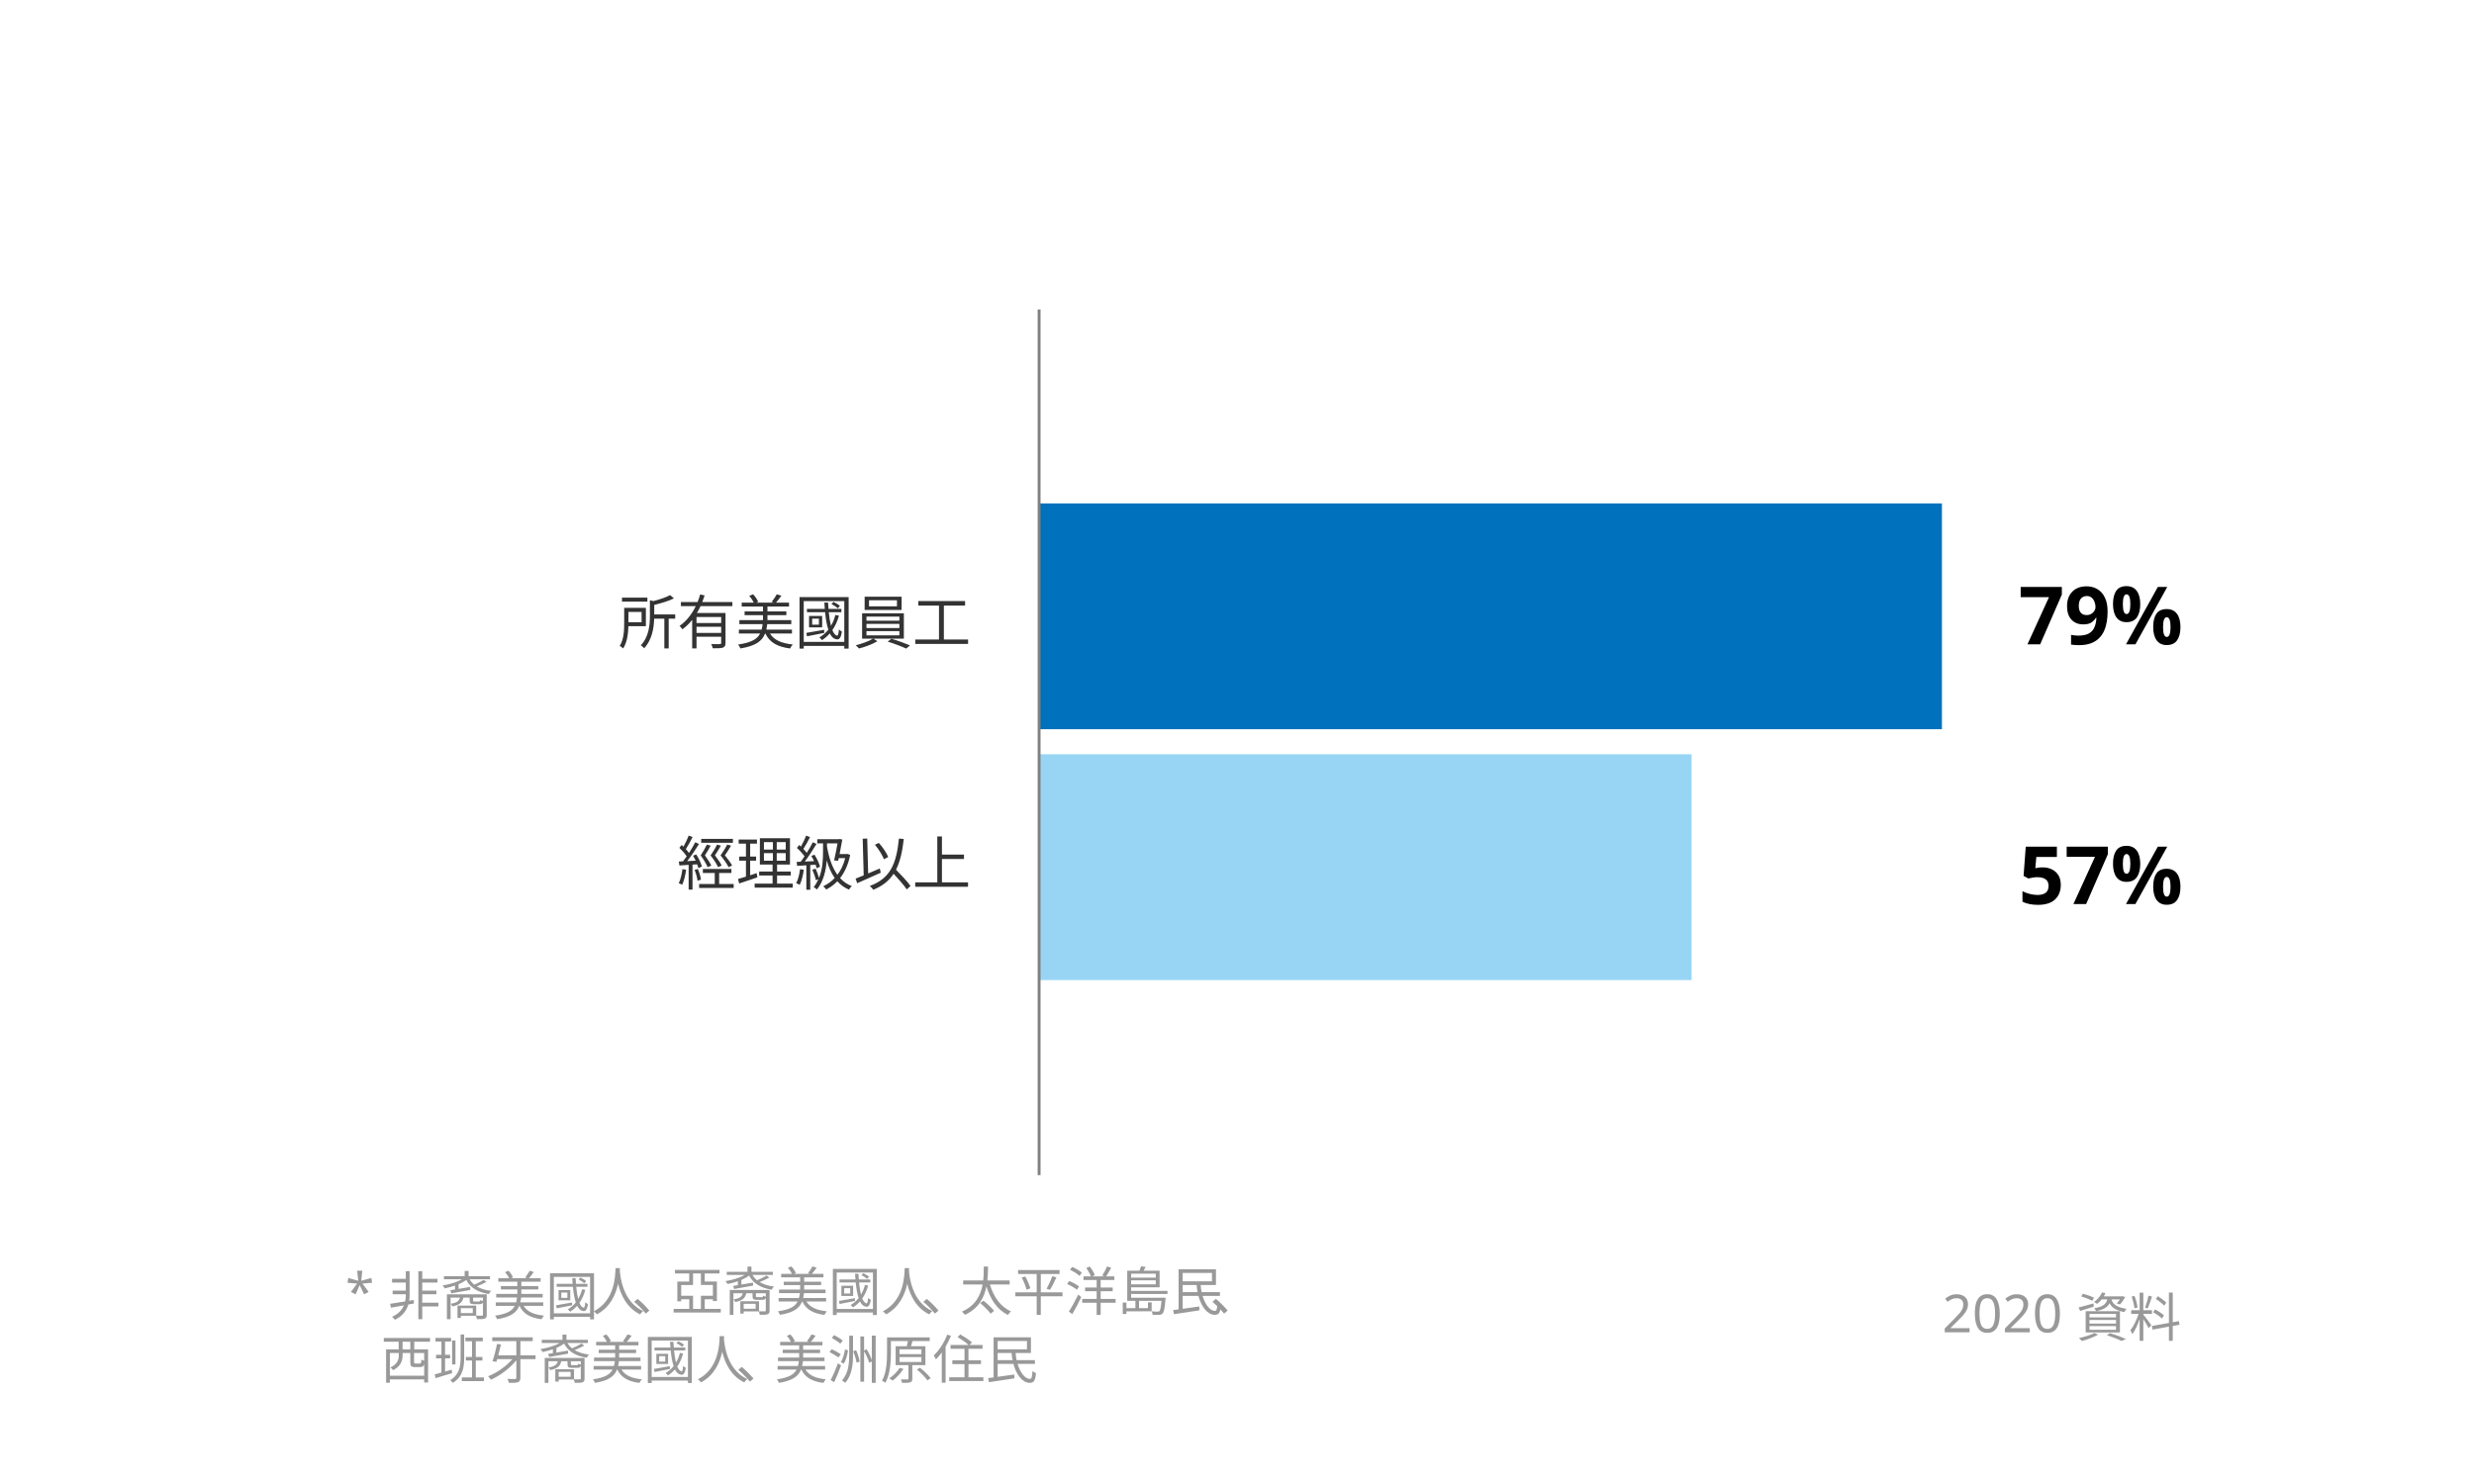
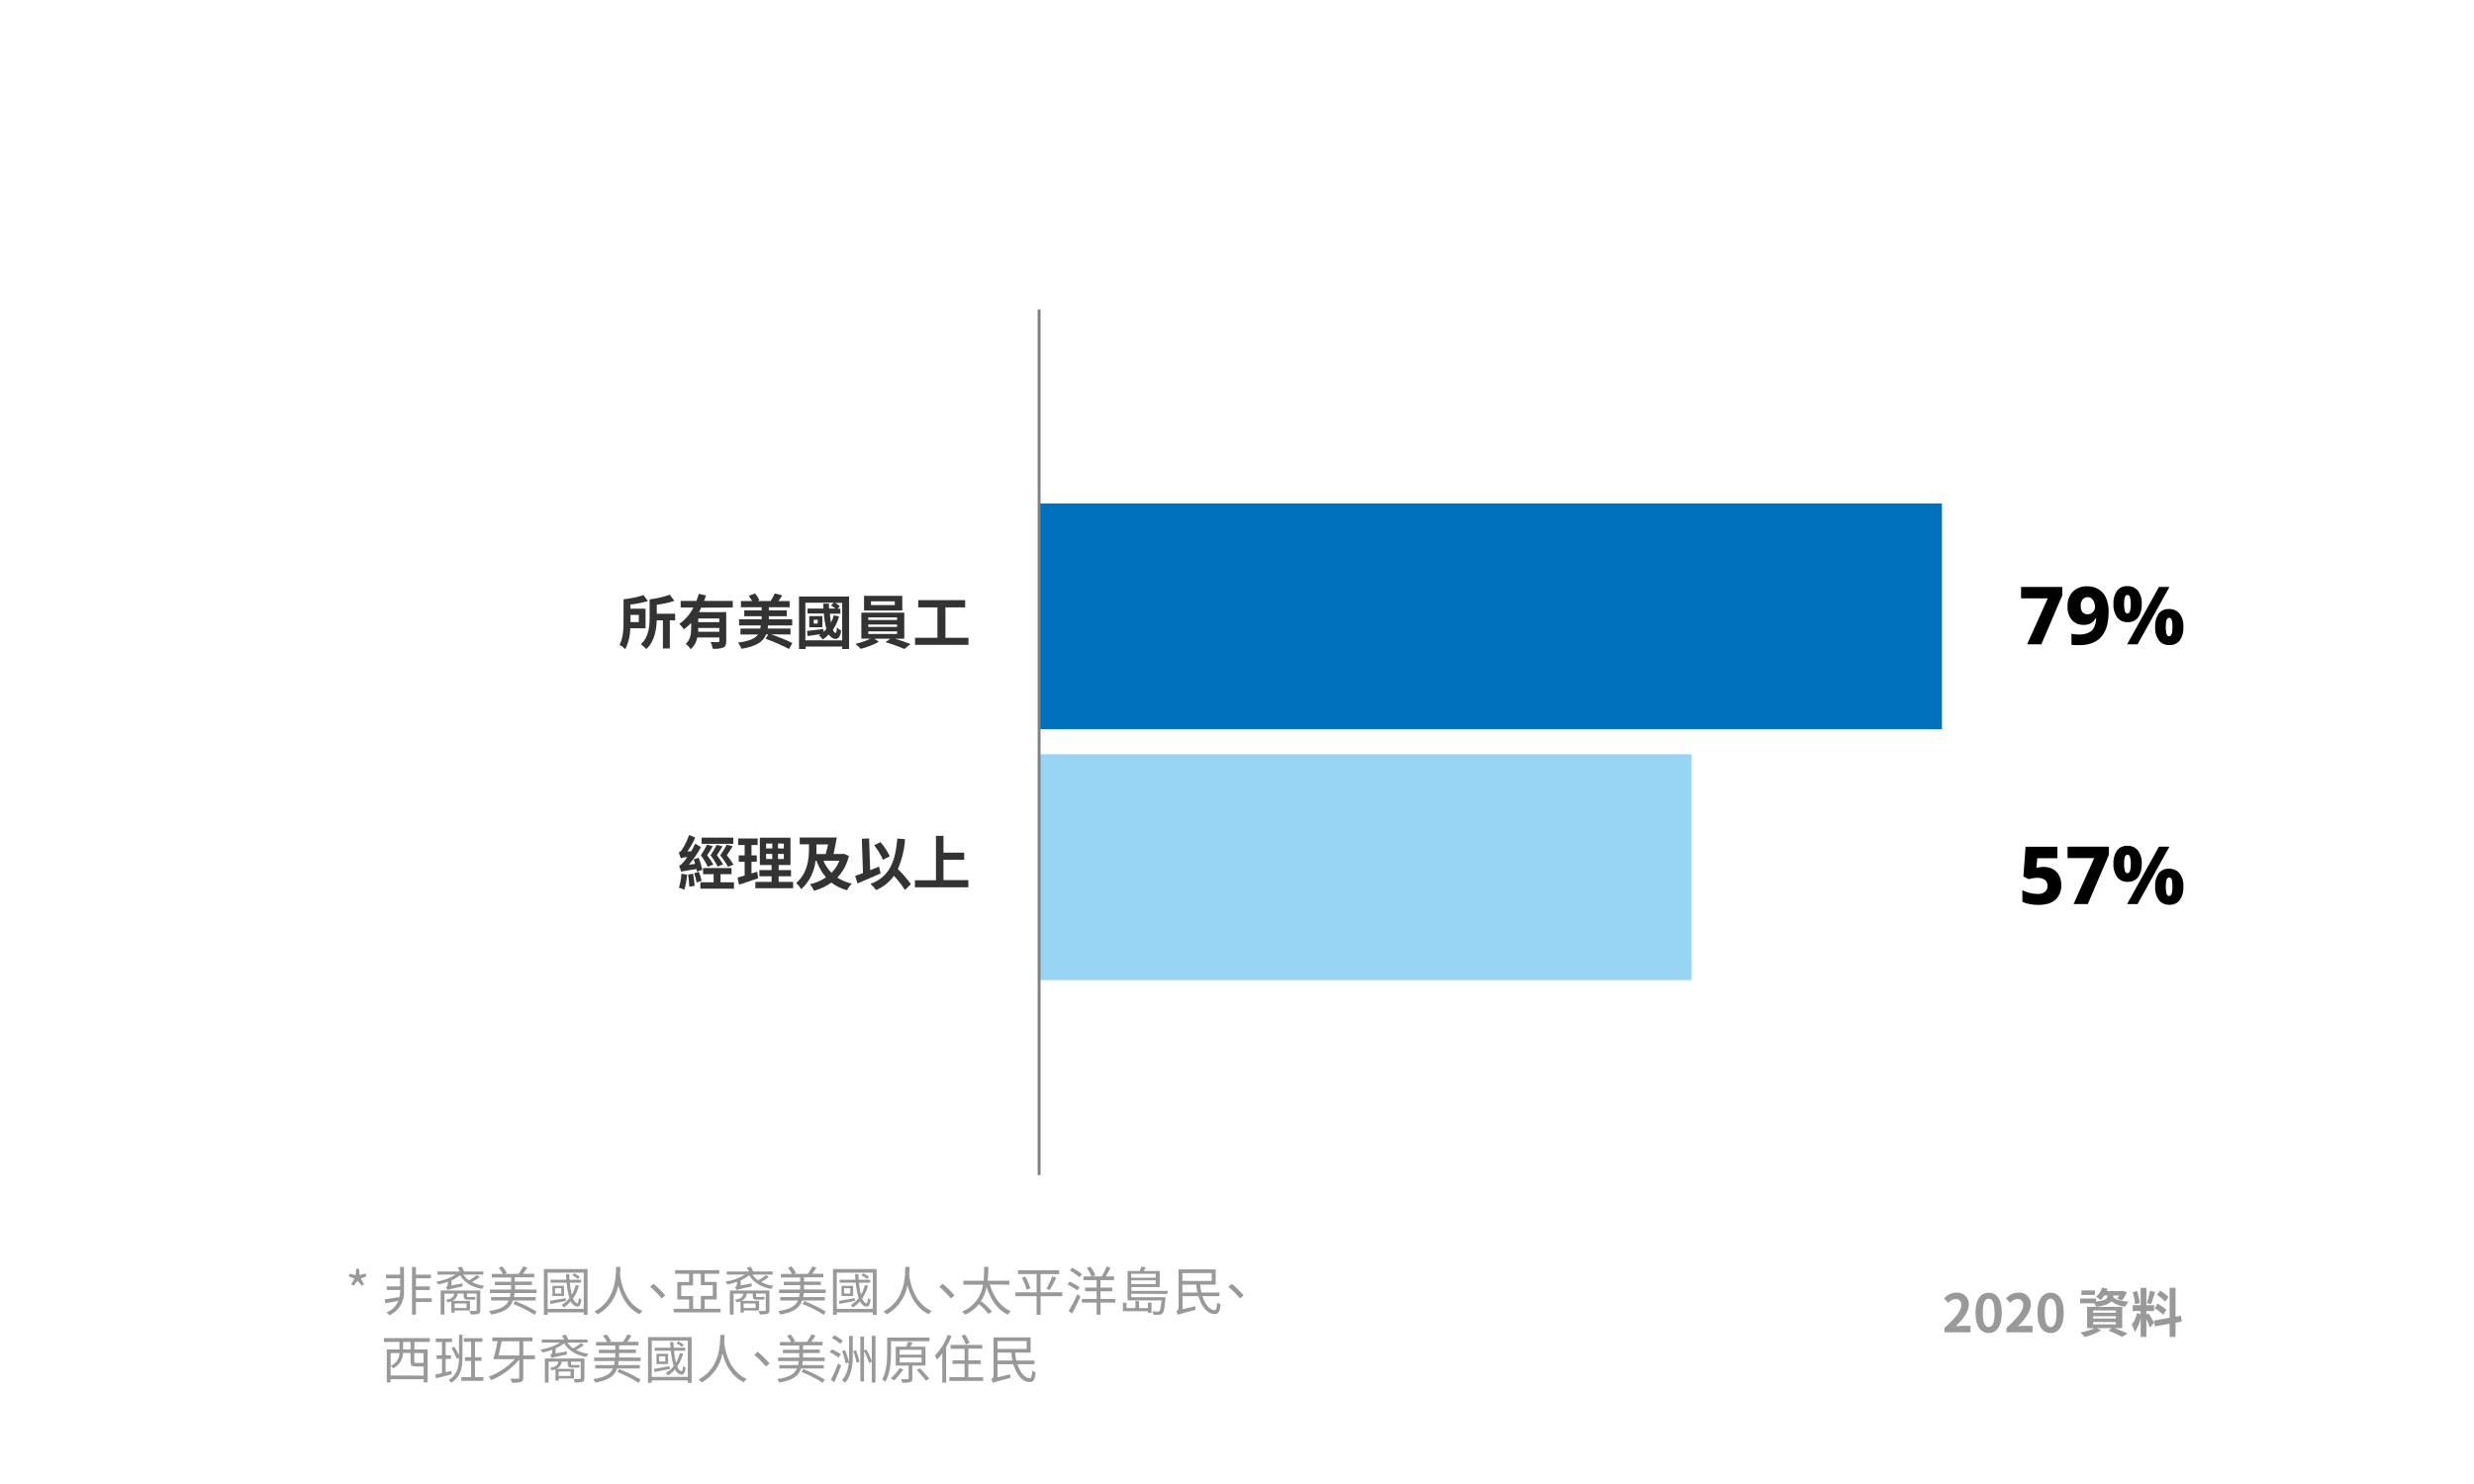
<svg xmlns="http://www.w3.org/2000/svg" viewBox="0 0 800 480">
  <defs>
-     <style>.a{fill:#98d5f4;}.b{fill:#0071bc;}.c{fill:none;stroke:gray;stroke-miterlimit:10;stroke-width:0.93px;}.d{font-size:26px;font-family:NotoSans-ExtraBold, Noto Sans;font-weight:800;}.e{font-size:19px;fill:#333;}.e,.h{font-family:SourceHanSansTW-Bold-B5pc-H, Source Han Sans TW;}.f,.h{font-size:17px;fill:#999;}.f{font-family:SourceHanSansTW-Regular-B5pc-H, Source Han Sans TW;}.g{letter-spacing:-0.25em;}</style>
+     <style>.a{fill:#98d5f4;}.b{fill:#0071bc;}.c{fill:none;stroke:gray;stroke-miterlimit:10;stroke-width:0.93px;}.d{fill:#333;}.e{fill:#999;}</style>
  </defs>
  <rect class="a" x="336" y="243.97" width="211" height="73.03" />
  <rect class="b" x="336" y="162.83" width="291.95" height="73.03" />
  <line class="c" x1="336.01" y1="380.09" x2="336.01" y2="100.09" />
-   <text class="d" transform="translate(652.71 208.41)">79%</text>
-   <text class="d" transform="translate(652.71 292.41)">57%</text>
-   <text class="e" transform="translate(199.98 208.22)">所有美國員工<tspan x="19" y="78">經理級以上</tspan>
-   </text>
-   <text class="f" transform="translate(111.68 423.93)">* 非裔美國<tspan class="g" x="79.75" y="0">人、</tspan>
-     <tspan x="105.25" y="0">亞裔美國</tspan>
-     <tspan class="g" x="173.25" y="0">人、</tspan>
-     <tspan x="198.75" y="0">太平洋島</tspan>
-     <tspan class="g" x="266.75" y="0">民、</tspan>
-     <tspan x="0" y="22" xml:space="preserve">   西班牙裔美國</tspan>
-     <tspan class="g" x="113.42" y="22">人、</tspan>
-     <tspan x="138.92" y="22">美洲原住民 </tspan>
-   </text>
-   <text class="h" transform="translate(628.04 430.94)">2020 資料</text>
+   <path d="M655.49,208.41l6.68-14.87h-8.63v-3.69h13.34v2.7l-6.79,15.86Z" />
+   <path d="M681.85,197.88a18.64,18.64,0,0,1-.45,4.17,9.51,9.51,0,0,1-1.54,3.45,7.24,7.24,0,0,1-2.91,2.32,10.84,10.84,0,0,1-4.59.85c-.36,0-.79,0-1.28,0s-.91-.07-1.24-.12V205a11,11,0,0,0,2.29.23,7.26,7.26,0,0,0,3.42-.66,3.7,3.7,0,0,0,1.7-1.86,8.25,8.25,0,0,0,.57-2.76h-.15a5,5,0,0,1-1.38,1.54,4.36,4.36,0,0,1-2.55.62,4.82,4.82,0,0,1-3.77-1.56,6.4,6.4,0,0,1-1.4-4.42,6.48,6.48,0,0,1,1.71-4.77,6.37,6.37,0,0,1,4.71-1.73,6.93,6.93,0,0,1,3.48.89,6.06,6.06,0,0,1,2.47,2.71A10.44,10.44,0,0,1,681.85,197.88Zm-6.76-4.73a2.06,2.06,0,0,0-1.63.7,3.24,3.24,0,0,0-.63,2.21,3,3,0,0,0,.55,1.92,2,2,0,0,0,1.66.71,2.23,2.23,0,0,0,1.74-.75,2.29,2.29,0,0,0,.68-1.57,4.62,4.62,0,0,0-.26-1.52,2.92,2.92,0,0,0-.78-1.22A1.89,1.89,0,0,0,675.09,193.15Z" />
+   <path d="M687.94,189.58a4.1,4.1,0,0,1,3.4,1.53,6.62,6.62,0,0,1,1.22,4.27,7.15,7.15,0,0,1-1.14,4.31,4,4,0,0,1-3.48,1.54,4,4,0,0,1-3.33-1.54,6.88,6.88,0,0,1-1.2-4.31,7.13,7.13,0,0,1,1.12-4.27A4,4,0,0,1,687.94,189.58Zm0,2.87c-.4,0-.68.25-.85.75a7.71,7.71,0,0,0-.24,2.21,8.09,8.09,0,0,0,.24,2.24c.17.52.45.78.85.78s.68-.26.84-.78a7.67,7.67,0,0,0,.25-2.24,7.31,7.31,0,0,0-.25-2.21Q688.59,192.45,688,192.45Zm13.57-2.6-10.3,18.56h-3.38l10.3-18.56Zm-.1,7.15a4.1,4.1,0,0,1,3.4,1.52,6.62,6.62,0,0,1,1.22,4.27,7.17,7.17,0,0,1-1.14,4.31,4,4,0,0,1-3.48,1.54,4,4,0,0,1-3.33-1.54,6.9,6.9,0,0,1-1.2-4.31,7.13,7.13,0,0,1,1.12-4.27A3.94,3.94,0,0,1,701.46,197Zm0,2.83c-.4,0-.68.26-.85.78a10.3,10.3,0,0,0,0,4.42c.17.52.45.78.85.78.73,0,1.09-1,1.09-3S702.24,199.83,701.51,199.83Z" />
+   <path d="M660.79,280.4a6.24,6.24,0,0,1,2.94.67,5,5,0,0,1,2.06,2,6.2,6.2,0,0,1,.75,3.15,6.11,6.11,0,0,1-1.87,4.78q-1.87,1.69-5.59,1.69a14.76,14.76,0,0,1-2.84-.26,9.25,9.25,0,0,1-2.28-.75v-3.72a10.9,10.9,0,0,0,2.32.84,10,10,0,0,0,2.54.35,3.86,3.86,0,0,0,2.43-.66,2.4,2.4,0,0,0,.84-2,2.26,2.26,0,0,0-.84-1.89,4.18,4.18,0,0,0-2.59-.66,7.87,7.87,0,0,0-1.43.14l-1.25.27-1.69-.85.71-9.62h10.29v3.71h-6.5l-.28,3.1.91-.17A7.79,7.79,0,0,1,660.79,280.4Z" />
+   <path d="M670.52,292.41l6.68-14.87h-8.63v-3.69h13.34v2.7l-6.79,15.86Z" />
+   <path d="M687.94,273.58a4.1,4.1,0,0,1,3.4,1.53,6.62,6.62,0,0,1,1.22,4.27,7.15,7.15,0,0,1-1.14,4.31,4,4,0,0,1-3.48,1.54,4,4,0,0,1-3.33-1.54,6.88,6.88,0,0,1-1.2-4.31,7.13,7.13,0,0,1,1.12-4.27A4,4,0,0,1,687.94,273.58Zm0,2.87c-.4,0-.68.25-.85.75a7.71,7.71,0,0,0-.24,2.21,8.09,8.09,0,0,0,.24,2.24c.17.52.45.78.85.78s.68-.26.84-.78a7.67,7.67,0,0,0,.25-2.24,7.31,7.31,0,0,0-.25-2.21Q688.59,276.45,688,276.45Zm13.57-2.6-10.3,18.56h-3.38l10.3-18.56Zm-.1,7.15a4.1,4.1,0,0,1,3.4,1.52,6.62,6.62,0,0,1,1.22,4.27,7.17,7.17,0,0,1-1.14,4.31,4,4,0,0,1-3.48,1.54,4,4,0,0,1-3.33-1.54,6.9,6.9,0,0,1-1.2-4.31,7.13,7.13,0,0,1,1.12-4.27A3.94,3.94,0,0,1,701.46,281Zm0,2.83c-.4,0-.68.26-.85.78a10.3,10.3,0,0,0,0,4.42c.17.52.45.78.85.78.73,0,1.09-1,1.09-3S702.24,283.83,701.51,283.83Z" />
+   <path class="d" d="M203.8,203.23a15.79,15.79,0,0,1-1.61,6.74,9.88,9.88,0,0,0-1.85-1.42c1.22-2.19,1.29-5.38,1.29-7.85v-6.86h0a31.73,31.73,0,0,0,6.44-1.35l1.45,1.92a30.83,30.83,0,0,1-5.66,1.12v1.35h4.88v6.35Zm.08-4.33v2.31h2.69V198.9Zm14.45,1.74H216.6v9.1h-2.24v-9.1h-2c-.08,3-.72,6.92-3.38,9.29a11.31,11.31,0,0,0-1.77-1.54c2.62-2.35,2.85-5.88,2.85-8.62v-5.91a30.44,30.44,0,0,0,6.53-1.5l1.47,2a30.93,30.93,0,0,1-5.68,1.25v2.89h5.92Z" />
+   <path class="d" d="M226.73,196.54A11.74,11.74,0,0,1,226,198h8.84v9.39c0,1.12-.21,1.72-1,2.07a8.36,8.36,0,0,1-3.36.38,9.42,9.42,0,0,0-.69-2.19c1,.06,2.07.06,2.4.06s.43-.12.43-.38v-1.14h-7.14a6.62,6.62,0,0,1-2.11,3.78,7.67,7.67,0,0,0-1.63-1.73c1.63-1.42,1.76-3.46,1.76-5.22v-1.54a15.48,15.48,0,0,1-2.35,2.07,13.83,13.83,0,0,0-1.48-1.75,14.33,14.33,0,0,0,4.56-5.3h-4.13v-2.13h5.1c.3-.78.55-1.54.76-2.3l2.33.54c-.19.58-.4,1.17-.61,1.76h9.27v2.13Zm5.87,7.81v-1.24h-6.82c0,.4,0,.8,0,1.24Zm0-4.31h-6.82v1.19h6.82Z" />
+   <path class="d" d="M249.36,205.18a60.49,60.49,0,0,1,6.86,2.8l-1.06,1.93a63.09,63.09,0,0,0-7.6-3.3l.85-1.43h-.68c-.91,2.34-2.95,3.84-8,4.68a5.76,5.76,0,0,0-1.12-2c3.82-.51,5.6-1.36,6.5-2.64h-5.66v-1.91h6.4c0-.31.11-.65.15-1h-7v-2h7.29v-1h-5.62v-1.9h5.62v-1h-6.7v-2h3.61a11,11,0,0,0-1.07-1.67l2-.8a8.33,8.33,0,0,1,1.42,2.22l-.55.25h4.18a16.74,16.74,0,0,0,1.35-2.47l2.43.63c-.42.66-.85,1.29-1.27,1.84h3.65v2h-6.73v1h5.81v1.9h-5.81v1h7.56v2h-7.81c0,.34-.09.66-.15,1h7.41v1.91Z" />
+   <path class="d" d="M274.57,192.93v17h-2.24v-.79H260.52v.79h-2.15v-17Zm-2.24,14.19V195H270a6.34,6.34,0,0,1,1.59,1.11l-.76.79h.91v1.6h-3.4c.1,1.06.21,2,.36,2.91a12.07,12.07,0,0,0,.9-2.38l1.73.34a14.38,14.38,0,0,1-2,4.35c.25.57.53.93.88,1,.2.08.36-.66.43-1.77A7.72,7.72,0,0,0,272,204c-.31,2.33-1.29,3.06-2.55,2.49a2.72,2.72,0,0,1-1.42-1.26,11.78,11.78,0,0,1-2,1.62,9.17,9.17,0,0,0-1.23-1.37c.21-.12.42-.25.61-.38-1.52.23-3,.44-4.26.64l-.21-1.65c1.39-.15,3.36-.38,5.34-.64l0,.95a10.65,10.65,0,0,0,.95-.95,27.33,27.33,0,0,1-.82-5h-5.28v-1.6h5.15c0-.53-.06-1.06-.1-1.61h1.86c0,.55,0,1.08.08,1.61h2.05a9,9,0,0,0-1.46-1l.89-.9h-9.17v12.16Zm-6.4-4.23h-4.24v-3.61h4.24Zm-1.52-2.42h-1.27v1.22h1.27Z" />
+   <path class="d" d="M289.43,206.59c1.77.53,3.71,1.22,5,1.73l-2,1.59a50.92,50.92,0,0,0-6.1-2.2l1.58-1.12h-5.15l1.45,1a25.68,25.68,0,0,1-5.89,2.28,20.35,20.35,0,0,0-1.71-1.62,22.93,22.93,0,0,0,4.86-1.67h-2.94v-8.42h13.88v8.42Zm2.34-9.12H279.4v-4.75h12.37Zm-11,3.06h9.31v-.82h-9.31Zm0,2.24h9.31V202h-9.31Zm0,2.28h9.31v-.83h-9.31Zm8.57-10.56h-7.68v1.23h7.68Z" />
+   <path class="d" d="M313.16,206.29v2.28H295.89v-2.28h7.24v-9.83h-6.21v-2.35H312.1v2.35h-6.38v9.83Z" />
+   <path class="d" d="M225.35,281.91c0-.23-.1-.51-.16-.82-3.79.57-4.48.71-4.9.92a19.42,19.42,0,0,0-.7-2c.48-.11.89-.53,1.48-1.23.23-.27.67-.82,1.2-1.58a7,7,0,0,0-2.13.42,19.37,19.37,0,0,0-.66-1.86,2.35,2.35,0,0,0,1.08-1,21.45,21.45,0,0,0,2.26-4.67l2,.81a27.09,27.09,0,0,1-2.55,4.54l1.25-.09a24.09,24.09,0,0,0,1.28-2.47l1.86,1.14a33.55,33.55,0,0,1-3.88,5.66l2-.25c-.13-.51-.31-1-.46-1.48l1.62-.51a29.79,29.79,0,0,1,1.18,3.91Zm-3.18,1a22.23,22.23,0,0,1-.87,4.86,11.54,11.54,0,0,0-1.77-.64,16.47,16.47,0,0,0,.8-4.51Zm1.94-.32a34.21,34.21,0,0,1,.51,3.91l-1.72.34a34.68,34.68,0,0,0-.4-3.93ZM226,282a25.54,25.54,0,0,1,.88,2.89l-1.6.56a20.94,20.94,0,0,0-.82-3Zm11.34,3.38v2.07H226.47v-2.07h4.29v-2.62h-3.42v-2h9.21v2H233v2.62ZM230.5,273.7c-.58,1-1.22,2.06-1.83,2.95a20,20,0,0,1,2,3l-1.81.7a18.75,18.75,0,0,0-2.24-3.7,29.49,29.49,0,0,0,2-3.44Zm6.62-.76H226.88v-2h10.24Zm-5.07,7.38a19.84,19.84,0,0,0-2.3-3.67,30.75,30.75,0,0,0,2-3.36l1.9.43c-.57,1-1.24,2-1.83,2.91a23.37,23.37,0,0,1,2,2.94Zm3.35.07a19.21,19.21,0,0,0-2.51-3.7,29.65,29.65,0,0,0,2.09-3.44l1.94.45c-.59,1-1.28,2.06-1.9,2.95a20.66,20.66,0,0,1,2.16,3Z" />
+   <path class="d" d="M245.18,284.08c-2.09.74-4.37,1.46-6.19,2.05l-.51-2.3c.66-.17,1.44-.38,2.31-.63v-4.46h-1.91v-2.07h1.91v-3.35H238.7v-2.1H245v2.1h-2v3.35h1.71v2.07h-1.71v3.8c.63-.19,1.25-.38,1.86-.59Zm11.29,1.16v2.05H244.25v-2.05h5.25v-1.81h-3.94v-2h3.94v-1.64h-3.8v-8.83h9.91v8.83h-3.82v1.64h4v2h-4v1.81Zm-8.74-10.81h2v-1.58h-2Zm0,3.42h2v-1.64h-2Zm5.73-5h-1.88v1.58h1.88Zm0,3.36h-1.88v1.64h1.88Z" />
+   <path class="d" d="M274.5,276.86a15.1,15.1,0,0,1-3.73,7,14.43,14.43,0,0,0,4.66,1.94,11.06,11.06,0,0,0-1.58,2.14,14.17,14.17,0,0,1-5-2.47,17.69,17.69,0,0,1-5.64,2.66,8.26,8.26,0,0,0-1.31-2.11,15,15,0,0,0,5.19-2.24,17.45,17.45,0,0,1-3.08-5.37h-.29a14.37,14.37,0,0,1-4.63,9.19,9.6,9.6,0,0,0-1.63-2c3.76-3.21,4.14-8,4.14-11.07v-1.44h-3v-2.21h12c-.3,1.75-.7,3.76-1.06,5.34h2.85l.41-.09ZM264,274.58c0,.53,0,1.08,0,1.67H267c.27-.95.53-2.05.78-3.13H264Zm2.26,3.82a12.05,12.05,0,0,0,2.62,3.91,11.09,11.09,0,0,0,2.53-3.91Z" />
+   <path class="d" d="M284.76,282.52c-2.51,1.12-5.32,2.32-7.47,3.21l-.76-2.41c.72-.25,1.58-.55,2.53-.93l-.38-11.1,2.36-.09.34,10.27,2.87-1.17Zm7.86,5.34a32.64,32.64,0,0,0-3.55-4.58,13.73,13.73,0,0,1-5.77,4.62,13.75,13.75,0,0,0-1.81-2c6-2.28,8-6.88,8.68-14.68l2.49.22a29.2,29.2,0,0,1-2.32,9.65,41.31,41.31,0,0,1,4.22,4.89Zm-7.12-9.75a19.28,19.28,0,0,0-2.83-4.71l2.05-1a19.28,19.28,0,0,1,3,4.56Z" />
+   <path class="d" d="M313.12,284.67V287H295.86v-2.28h6.8V270.36h2.43v5.43h6.7v2.3h-6.7v6.58Z" />
+   <path class="e" d="M113.55,415.38l1.07-1.77-1.85-.76.3-.87,1.94.48.17-2.06h.92l.17,2,1.94-.46.29.87-1.86.76,1.09,1.77-.75.54-1.34-1.61-1.34,1.61Z" />
+   <path class="e" d="M129.39,409.8h1.24v7.89a7.89,7.89,0,0,1-4.72,7.73,6.68,6.68,0,0,0-.9-.95,6.6,6.6,0,0,0,3.8-3.72l-4.18.8-.27-1.26c1.26-.17,3-.47,4.83-.78a8.54,8.54,0,0,0,.2-1.82v-.46h-4.33v-1.15h4.33v-2.61h-4.57v-1.18h4.57Zm10.25,11.32h-5.15v4.12h-1.26V409.8h1.26v2.49h4.86v1.18h-4.86v2.61H139v1.17h-4.52v2.68h5.15Z" />
+   <path class="e" d="M155.11,413.07a23.3,23.3,0,0,1-2.51,1.61,12.94,12.94,0,0,0,4,1.23,4.24,4.24,0,0,0-.72,1c-3.29-.62-5.74-2.08-7.12-4.44a12.37,12.37,0,0,1-2.75,1.65v1.66l3.57-.69a4.44,4.44,0,0,0,0,1c-4,.85-4.52,1-4.85,1.19a4.57,4.57,0,0,0-.54-.9,1.33,1.33,0,0,0,.63-1.19v-.61a23.59,23.59,0,0,1-3.06.9,6.48,6.48,0,0,0-.72-.93,17.28,17.28,0,0,0,6.35-2.28h-5.92v-1h7.19A9.06,9.06,0,0,0,148,410l1.22-.29a6.31,6.31,0,0,1,.82,1.56h6.27v1h-6.51a6.83,6.83,0,0,0,1.87,1.88,21.67,21.67,0,0,0,2.55-1.71Zm.19,10.69c0,.64-.12,1-.61,1.19a8.41,8.41,0,0,1-2.52.19,3.82,3.82,0,0,0-.37-1.11c.95,0,1.73,0,2,0s.32-.09.32-.31v-5.3H151v.61c0,.36,0,.48.33.48h1.48a3.76,3.76,0,0,0,.88-.09c0,.27,0,.6.07.85a2.75,2.75,0,0,1-.92.1h-1.73c-1,0-1.18-.42-1.18-1.36v-.59h-1.95a2.75,2.75,0,0,1-1.7,2.33h5.68v3.12H147v.68h-1.05V420.9a7,7,0,0,1-1.21.33,2.69,2.69,0,0,0-.58-.8c1.87-.31,2.53-.85,2.75-2h-3.19v6.78H142.5V417.4h12.8ZM147,421.6v1.46h3.86V421.6Z" />
+   <path class="e" d="M173.5,417.11v1.12h-7.08a12.38,12.38,0,0,1-.21,1.31h7v1.11h-7.32c-.8,2.33-2.62,3.77-7.07,4.54a4.43,4.43,0,0,0-.67-1.14c3.93-.56,5.6-1.65,6.36-3.4h-5.71v-1.11h6.07a10.22,10.22,0,0,0,.22-1.31h-6.67v-1.12h6.82v-1.43H160v-1.1h5.29V413.2H159v-1.14h3.59a10,10,0,0,0-1.31-2l1.09-.44a8.58,8.58,0,0,1,1.49,2.14l-.61.27h4.47a19.11,19.11,0,0,0,1.46-2.41l1.29.39a19.22,19.22,0,0,1-1.36,2h3.62v1.14h-6.25v1.38H172v1.1h-5.44v1.43Zm-6.95,3.72a43.27,43.27,0,0,1,6.94,3.37l-.6,1.09a40.21,40.21,0,0,0-6.88-3.52Z" />
+   <path class="e" d="M190,410.48v14.79h-1.24v-.78H177.08v.78h-1.21V410.48Zm-1.24,12.87V411.64H177.08v11.71ZM183,420.77l-5,1-.17-1c1.29-.21,3.18-.55,5.08-.89Zm4.22-4.95A13.08,13.08,0,0,1,185.3,420c.36.9.82,1.47,1.38,1.56.24.07.41-.66.53-1.75a3.27,3.27,0,0,0,.81.56c-.22,1.85-.8,2.53-1.68,2.19a2.73,2.73,0,0,1-1.77-1.65,10.69,10.69,0,0,1-2.24,2,6.2,6.2,0,0,0-.75-.8,9.16,9.16,0,0,0,2.57-2.23,24.48,24.48,0,0,1-.94-5H178v-.95h5.12c0-.6-.1-1.19-.14-1.81h1.09c0,.62.07,1.21.1,1.81h3.71v.95h-3.62a24.05,24.05,0,0,0,.63,3.91,11.84,11.84,0,0,0,1.25-3.13Zm-4.83.07v3.3h-3.75v-3.3Zm-.91.8h-2v1.7h2Zm5.4-3a6.75,6.75,0,0,0-1.82-1.19l.6-.63a7.11,7.11,0,0,1,1.83,1.16Z" />
+   <path class="e" d="M200.6,409.77c0,.61,0,1.46-.11,2.46.25,2,1.27,9.13,7.27,11.8a3.83,3.83,0,0,0-.92,1.07c-4.25-2-6.07-6.19-6.88-9.35a13.64,13.64,0,0,1-6.73,9.42,4.19,4.19,0,0,0-1-1c7-3.57,6.95-11.83,7-14.41Z" />
+   <path class="e" d="M215.14,419l-1.16,1a29.71,29.71,0,0,0-3.75-3.77l1.1-1A33,33,0,0,1,215.14,419Z" />
+   <path class="e" d="M233,423.33v1.16H217.84v-1.16h5v-3h-3.82v-5.68h3.82V412H218.3v-1.17h14.3V412h-4.75v2.64h3.91v5.67h-.61v0h-3.3v3Zm-8.88-4.14v4.14h2.51v-4.16h3.86v-3.49h-3.86V412H224.1v3.76h-3.81v3.47Z" />
+   <path class="e" d="M248.61,413.07a23.3,23.3,0,0,1-2.51,1.61,12.94,12.94,0,0,0,4,1.23,4.24,4.24,0,0,0-.72,1c-3.29-.62-5.74-2.08-7.12-4.44a12.37,12.37,0,0,1-2.75,1.65v1.66l3.57-.69a4.44,4.44,0,0,0,0,1c-4,.85-4.52,1-4.85,1.19a4.57,4.57,0,0,0-.54-.9,1.33,1.33,0,0,0,.63-1.19v-.61a23.59,23.59,0,0,1-3.06.9,6.48,6.48,0,0,0-.72-.93,17.28,17.28,0,0,0,6.35-2.28H235v-1h7.19a9.06,9.06,0,0,0-.68-1.27l1.22-.29a6.31,6.31,0,0,1,.82,1.56h6.27v1h-6.51a6.83,6.83,0,0,0,1.87,1.88,21.67,21.67,0,0,0,2.55-1.71Zm.19,10.69c0,.64-.12,1-.61,1.19a8.41,8.41,0,0,1-2.52.19,3.82,3.82,0,0,0-.37-1.11c.95,0,1.73,0,2,0s.32-.09.32-.31v-5.3h-3.13v.61c0,.36,0,.48.33.48h1.48a3.76,3.76,0,0,0,.88-.09c0,.27,0,.6.07.85a2.75,2.75,0,0,1-.92.1h-1.73c-1,0-1.18-.42-1.18-1.36v-.59h-1.95a2.75,2.75,0,0,1-1.7,2.33h5.68v3.12h-4.95v.68h-1.05V420.9a7,7,0,0,1-1.21.33,2.69,2.69,0,0,0-.58-.8c1.87-.31,2.53-.85,2.75-2h-3.19v6.78H236V417.4h12.8Zm-8.33-2.16v1.46h3.86V421.6Z" />
+   <path class="e" d="M267,417.11v1.12h-7.08a12.38,12.38,0,0,1-.21,1.31h7v1.11h-7.32c-.8,2.33-2.62,3.77-7.07,4.54a4.43,4.43,0,0,0-.67-1.14c3.93-.56,5.6-1.65,6.36-3.4h-5.71v-1.11h6.07a10.22,10.22,0,0,0,.22-1.31h-6.67v-1.12h6.82v-1.43h-5.29v-1.1h5.29V413.2h-6.22v-1.14h3.59a10,10,0,0,0-1.31-2l1.09-.44a8.58,8.58,0,0,1,1.49,2.14l-.61.27h4.47a19.11,19.11,0,0,0,1.46-2.41L264,410a19.22,19.22,0,0,1-1.36,2h3.62v1.14H260v1.38h5.44v1.1H260v1.43Zm-6.95,3.72A43.27,43.27,0,0,1,267,424.2l-.6,1.09a40.21,40.21,0,0,0-6.88-3.52Z" />
+   <path class="e" d="M283.48,410.48v14.79h-1.24v-.78H270.58v.78h-1.21V410.48Zm-1.24,12.87V411.64H270.58v11.71Zm-5.77-2.58-5,1-.17-1c1.29-.21,3.18-.55,5.08-.89Zm4.22-4.95A13.08,13.08,0,0,1,278.8,420c.36.9.82,1.47,1.38,1.56.24.07.41-.66.53-1.75a3.27,3.27,0,0,0,.81.56c-.22,1.85-.8,2.53-1.68,2.19a2.73,2.73,0,0,1-1.77-1.65,10.69,10.69,0,0,1-2.24,2,6.2,6.2,0,0,0-.75-.8,9.16,9.16,0,0,0,2.57-2.23,24.48,24.48,0,0,1-.94-5h-5.2v-.95h5.12c-.05-.6-.1-1.19-.14-1.81h1.09c0,.62.07,1.21.1,1.81h3.71v.95h-3.62a24.05,24.05,0,0,0,.63,3.91,11.84,11.84,0,0,0,1.25-3.13Zm-4.83.07v3.3h-3.75v-3.3Zm-.91.8h-2v1.7h2Zm5.4-3a6.75,6.75,0,0,0-1.82-1.19l.6-.63A7.11,7.11,0,0,1,281,413Z" />
+   <path class="e" d="M294.1,409.77c0,.61,0,1.46-.11,2.46.25,2,1.27,9.13,7.27,11.8a3.83,3.83,0,0,0-.92,1.07c-4.25-2-6.07-6.19-6.88-9.35a13.64,13.64,0,0,1-6.73,9.42,4.19,4.19,0,0,0-1-1c7.05-3.57,7-11.83,7-14.41Z" />
+   <path class="e" d="M308.64,419l-1.16,1a29.71,29.71,0,0,0-3.75-3.77l1.1-1A33,33,0,0,1,308.64,419Z" />
+   <path class="e" d="M320.08,415.48c1.16,3.94,3.38,7.17,6.76,8.62a5.82,5.82,0,0,0-.95,1.15c-3.38-1.63-5.56-4.84-6.85-8.95a13.22,13.22,0,0,1-2.1,5l.49-.34a23.28,23.28,0,0,1,3.31,3.25l-1.07.83a23,23,0,0,0-3.11-3.23,11.48,11.48,0,0,1-4.5,3.42,4,4,0,0,0-.94-1,10.86,10.86,0,0,0,6.73-8.7h-6.34v-1.27h6.55a43.07,43.07,0,0,0,.18-4.49h1.35c0,1.32,0,2.87-.22,4.49h7v1.27Z" />
+   <path class="e" d="M343.5,419.27h-7v6h-1.3v-6h-6.86V418h6.86V412.1h-6v-1.24h13.29v1.24h-6V418h7Zm-11.94-6.34a16.34,16.34,0,0,1,1.61,3.83l-1.19.4a19.8,19.8,0,0,0-1.53-3.89Zm6.83,3.93a25.2,25.2,0,0,0,1.83-4l1.33.37a33.44,33.44,0,0,1-2.09,4Z" />
+   <path class="e" d="M348.37,417.4a18.25,18.25,0,0,0-3.18-1.95l.71-.92a20.16,20.16,0,0,1,3.22,1.85Zm-2.82,6.66a50.42,50.42,0,0,0,2.84-5.47l1,.77c-.78,1.8-1.82,3.91-2.68,5.49Zm1.17-14a17.32,17.32,0,0,1,3.13,2.06l-.8,1a18.48,18.48,0,0,0-3.06-2.18Zm13.94,11.28h-4.78v3.9h-1.27v-3.9h-4.75v-1.2h4.75v-2.48h-3.73v-1.19h3.73v-2.42h-4.22v-1.19H353a14.2,14.2,0,0,0-1.51-2.73l1.09-.43a10.53,10.53,0,0,1,1.61,2.76l-.88.4h2.94a23.48,23.48,0,0,0,1.61-3.21l1.23.41c-.46.93-1,2-1.55,2.8h2.69v1.19h-4.39v2.42h3.84v1.19h-3.84v2.48h4.78Z" />
+   <path class="e" d="M371.18,421.31h1.17v3.32h-1.17v-.53h-8.07v-2.72h1.17v1.72h2.87v-2.28h1.18v2.28h2.85Zm-5.4-2.84v1.11h11.06a3.42,3.42,0,0,1,0,.51c-.25,3-.49,4.25-.92,4.69a1.52,1.52,0,0,1-1,.46,16.72,16.72,0,0,1-1.92,0,2.48,2.48,0,0,0-.32-1.1c.73.08,1.43.1,1.68.1s.43,0,.56-.19.5-1.19.7-3.45h-11v-9.48h3.92a12.18,12.18,0,0,0,.53-1.41l1.44.17c-.22.44-.42.85-.66,1.24h5.17v5.18h-9.16v1.23h11.66v1Zm0-6.46v1.26h7.92V412Zm7.92,3.32v-1.21h-7.92v1.21Z" />
+   <path class="e" d="M388.79,419.25c.89,2.71,2.45,4.56,4,4.54.5,0,.7-.69.79-2.48a3.39,3.39,0,0,0,1.1.6c-.2,2.48-.71,3.12-1.95,3.12-2.28,0-4.24-2.39-5.22-5.78h-5.12v4.25l4.08-1a5.57,5.57,0,0,0,.14,1.15c-4.63,1.25-5.26,1.4-5.66,1.65a4.06,4.06,0,0,0-.6-1.15,1.37,1.37,0,0,0,.75-1.24V410.58h12v4.92h-5a15.76,15.76,0,0,0,.38,2.56h5.84v1.19Zm-6.44-7.47v2.53h9.47v-2.53Zm4.81,6.28a20,20,0,0,1-.34-2.56h-4.47v2.56Z" />
+   <path class="e" d="M402.14,419l-1.16,1a29.71,29.71,0,0,0-3.75-3.77l1.1-1A33,33,0,0,1,402.14,419Z" />
+   <path class="e" d="M134,434.05v2.43h4.29V447.1H137v-1H126.31v1.05h-1.24V436.48h4.1v-2.43h-5v-1.23H139v1.23Zm3,10.89V442h-2.52c-1.39,0-1.71-.36-1.71-1.72v-2.67h-2.45a5.48,5.48,0,0,1-3.27,5,3.44,3.44,0,0,0-.73-.89v3.16Zm-10.68-7.29v4.11a4.47,4.47,0,0,0,2.84-4.11Zm6.45-3.6h-2.43v2.43h2.43Zm1.2,3.6v2.67c0,.44.07.51.65.51h2a1.43,1.43,0,0,0,.34,0v-3.16Z" />
+   <path class="e" d="M146.08,444.5c-1.76.49-3.63.94-5.08,1.31l-.24-1.21c.6-.12,1.35-.3,2.16-.47v-4.61h-1.75v-1.16h1.75V434.1h-2v-1.16h5.24v1.16H144.1v4.26h1.71v1.16H144.1v4.32l1.85-.46Zm3.46-5.57c0,3.41-.43,6.32-3.66,8.32a5,5,0,0,0-.78-.9c2.86-1.75,3.28-4.25,3.3-7.17l-.68.31A25.41,25.41,0,0,0,146,436l.93-.35a22.1,22.1,0,0,1,1.5,2.67v-6.6h1.14Zm6.78,6.52v1.19h-7.16v-1.19h3.18V440.2h-2V439h2v-5H150v-1.16H156v1.16h-2.41v5h2.12v1.16h-2.12v5.25Z" />
+   <path class="e" d="M173,439.64h-3.8v5.91c0,.84-.22,1.23-.76,1.43a9,9,0,0,1-2.92.26,5,5,0,0,0-.5-1.31c1.12,0,2.16,0,2.47,0s.41-.11.41-.4v-5.76a24.18,24.18,0,0,1-9,6.63,5.74,5.74,0,0,0-.89-1.09,22.48,22.48,0,0,0,8.47-5.69h-6.94a59.09,59.09,0,0,0,1.36-5.81h-1.7V432.6h13v1.23h-3v4.59H173Zm-10.76-5.81c-.31,1.46-.69,3.21-1,4.59h6.7v-4.59Z" />
+   <path class="e" d="M188.79,435.07a22.48,22.48,0,0,1-2.52,1.61,12.94,12.94,0,0,0,4,1.23,4.21,4.21,0,0,0-.71,1c-3.3-.62-5.75-2.08-7.12-4.44a12.45,12.45,0,0,1-2.76,1.65v1.66l3.57-.69a5.14,5.14,0,0,0,.05,1c-4,.85-4.52,1-4.84,1.19a4.57,4.57,0,0,0-.54-.9,1.34,1.34,0,0,0,.62-1.19v-.61a23.45,23.45,0,0,1-3.05.9,7.29,7.29,0,0,0-.72-.93,17.23,17.23,0,0,0,6.34-2.28h-5.91v-1h7.19a9.06,9.06,0,0,0-.68-1.27l1.22-.29a6.66,6.66,0,0,1,.82,1.56H190v1h-6.51a6.56,6.56,0,0,0,1.87,1.88,22.54,22.54,0,0,0,2.55-1.71Zm.18,10.69c0,.64-.11,1-.61,1.19a8.3,8.3,0,0,1-2.51.19,3.85,3.85,0,0,0-.38-1.11c1,0,1.74,0,2,0s.32-.09.32-.31v-5.3h-3.13v.61c0,.36,0,.48.32.48h1.48a3.84,3.84,0,0,0,.89-.09c0,.27,0,.6.06.85a2.66,2.66,0,0,1-.91.1h-1.74c-1,0-1.17-.42-1.17-1.36v-.59h-1.95a2.75,2.75,0,0,1-1.7,2.33h5.67v3.12h-4.94v.68h-1.06V442.9a6.79,6.79,0,0,1-1.21.33,2.66,2.66,0,0,0-.57-.8c1.87-.31,2.53-.85,2.75-2h-3.19v6.78h-1.19V439.4H189Zm-8.32-2.16v1.46h3.85V443.6Z" />
+   <path class="e" d="M207.18,439.11v1.12h-7.09c-.05.46-.12.9-.2,1.31h7v1.11h-7.33c-.79,2.33-2.61,3.77-7.07,4.54a4.12,4.12,0,0,0-.66-1.14c3.93-.56,5.59-1.65,6.36-3.4H192.5v-1.11h6.06a10.19,10.19,0,0,0,.23-1.31h-6.67v-1.12h6.82v-1.43h-5.29v-1.1h5.29V435.2h-6.22v-1.14h3.58a9.62,9.62,0,0,0-1.31-2l1.09-.44a8.39,8.39,0,0,1,1.5,2.14l-.61.27h4.47a19.11,19.11,0,0,0,1.46-2.41l1.29.39a22.9,22.9,0,0,1-1.36,2h3.62v1.14H200.2v1.38h5.43v1.1H200.2v1.43Zm-7,3.72a43.27,43.27,0,0,1,6.94,3.37l-.6,1.09a40.59,40.59,0,0,0-6.88-3.52Z" />
+   <path class="e" d="M223.66,432.48v14.79h-1.25v-.78H210.75v.78h-1.2V432.48Zm-1.25,12.87V433.64H210.75v11.71Zm-5.76-2.58-5,1-.17-1c1.29-.21,3.18-.55,5.08-.89Zm4.22-4.95A13.3,13.3,0,0,1,219,442c.36.9.82,1.47,1.38,1.56.24.07.41-.66.52-1.75a3.32,3.32,0,0,0,.82.56c-.22,1.85-.8,2.53-1.68,2.19a2.73,2.73,0,0,1-1.77-1.65,10.69,10.69,0,0,1-2.24,2,7,7,0,0,0-.75-.8,9,9,0,0,0,2.56-2.23,24.53,24.53,0,0,1-.93-5h-5.2v-.95h5.11c-.05-.6-.1-1.19-.13-1.81h1.09c0,.62.06,1.21.1,1.81h3.7v.95h-3.62a25.2,25.2,0,0,0,.63,3.91,11.52,11.52,0,0,0,1.26-3.13Zm-4.83.07v3.3h-3.76v-3.3Zm-.92.8h-2v1.7h2Zm5.41-3a6.91,6.91,0,0,0-1.82-1.19l.59-.63a7,7,0,0,1,1.84,1.16Z" />
+   <path class="e" d="M234.28,431.77c0,.61,0,1.46-.12,2.46.26,2,1.28,9.13,7.28,11.8a3.83,3.83,0,0,0-.92,1.07c-4.25-2-6.07-6.19-6.89-9.35a13.61,13.61,0,0,1-6.73,9.42,4.19,4.19,0,0,0-1-1c7.06-3.57,7-11.83,7-14.41Z" />
+   <path class="e" d="M248.82,441l-1.16,1a29.76,29.76,0,0,0-3.76-3.77l1.11-1A33.85,33.85,0,0,1,248.82,441Z" />
+   <path class="e" d="M266.68,439.11v1.12h-7.09c0,.46-.12.9-.2,1.31h7v1.11h-7.33c-.79,2.33-2.61,3.77-7.07,4.54a4.12,4.12,0,0,0-.66-1.14c3.93-.56,5.59-1.65,6.36-3.4H252v-1.11h6.06a10.19,10.19,0,0,0,.23-1.31h-6.67v-1.12h6.82v-1.43h-5.29v-1.1h5.29V435.2h-6.22v-1.14h3.58a9.62,9.62,0,0,0-1.31-2l1.09-.44a8.39,8.39,0,0,1,1.5,2.14l-.61.27h4.47a19.11,19.11,0,0,0,1.46-2.41l1.29.39a22.9,22.9,0,0,1-1.36,2H266v1.14H259.7v1.38h5.43v1.1H259.7v1.43Zm-6.95,3.72a43.27,43.27,0,0,1,6.94,3.37l-.6,1.09a40.59,40.59,0,0,0-6.88-3.52Z" />
+   <path class="e" d="M271.17,439.08a21.16,21.16,0,0,0-2.85-1.74l.71-.91A20.26,20.26,0,0,1,271.9,438Zm-2.51,7.27A51.26,51.26,0,0,0,271,441l1,.68a58.17,58.17,0,0,1-2.21,5.39Zm3.11-11.69a16.63,16.63,0,0,0-2.72-1.87l.74-.9a16.66,16.66,0,0,1,2.74,1.77Zm2.8-2.57h1.19V438c0,3.31-.25,6.63-2.45,9.25a6.06,6.06,0,0,0-1.05-.75c2.07-2.41,2.31-5.46,2.31-8.5ZM273.43,441a19.74,19.74,0,0,0-1.15-4l1-.32a22.9,22.9,0,0,1,1.22,4Zm3.32-4.3a16.65,16.65,0,0,1,1.15,3.76l-.92.34A20.24,20.24,0,0,0,275.9,437Zm6.35-4.65v15.14h-1.2v-6.76l-.89.4a21.84,21.84,0,0,0-1.61-3.79v9.78h-1.19V432.33h1.19v4.47l.76-.3a19.08,19.08,0,0,1,1.74,3.77v-8.19Z" />
+   <path class="e" d="M300.56,433.81H288.12v3.64c0,2.72-.22,6.73-1.79,9.43a4.57,4.57,0,0,0-1.08-.63c1.48-2.58,1.63-6.22,1.63-8.8v-4.8h13.68Zm-8.44,9.13a27.7,27.7,0,0,1-3,3.57c-.25-.19-.76-.53-1.07-.72a17.08,17.08,0,0,0,2.89-3.26Zm2.9-1.24v4.14c0,.67-.13,1-.64,1.18a8.68,8.68,0,0,1-2.64.2,4.66,4.66,0,0,0-.39-1.12c1,0,1.85,0,2.11,0s.34-.09.34-.29V441.7h-4.15v-6.12H293a12.22,12.22,0,0,0,.65-1.57l1.46.22-.75,1.35h4.9v6.12Zm-4.13-3.54H298v-1.58h-7.06Zm0,2.53H298v-1.58h-7.06Zm6.56,1.87c1,1.06,2.37,2.5,3.05,3.37l-1.06.68a40.67,40.67,0,0,0-3-3.52Z" />
+   <path class="e" d="M307.69,432.14a24.74,24.74,0,0,1-1.74,3.64V447.2H304.7v-9.45a17.32,17.32,0,0,1-1.69,2,6.82,6.82,0,0,0-.73-1.26,19,19,0,0,0,4.2-6.75Zm10.2,13.31v1.21H307v-1.21h4.91v-4.3H308V440h3.91v-3.74H307.4V435h10.25v1.2h-4.52V440h4v1.19h-4v4.3Zm-5.58-10.59a13.19,13.19,0,0,0-1.39-2.8l1.14-.43a15,15,0,0,1,1.47,2.76Z" />
+   <path class="e" d="M329,441.25c.88,2.71,2.45,4.56,4,4.54.49,0,.7-.69.78-2.48a3.44,3.44,0,0,0,1.11.6c-.21,2.48-.72,3.12-2,3.12-2.28,0-4.23-2.39-5.22-5.78h-5.11v4.25l4.08-1a6.4,6.4,0,0,0,.13,1.15c-4.62,1.25-5.25,1.4-5.66,1.65a3.79,3.79,0,0,0-.59-1.15,1.39,1.39,0,0,0,.75-1.24V432.58h12v4.92h-5a15.78,15.78,0,0,0,.37,2.56h5.85v1.19Zm-6.44-7.47v2.53H332v-2.53Zm4.81,6.28a20,20,0,0,1-.34-2.56h-4.47v2.56Z" />
+   <path class="e" d="M628.77,429.5c3.42-3.06,5.44-5.42,5.44-7.36a1.8,1.8,0,0,0-1.89-2,3.24,3.24,0,0,0-2.31,1.29L628.65,420a5.12,5.12,0,0,1,4-1.9,3.69,3.69,0,0,1,4,3.87c0,2.28-1.89,4.73-4.19,7,.63-.07,1.47-.13,2-.13h2.74v2.1h-8.43Z" />
+   <path class="e" d="M638.8,424.6c0-4.35,1.7-6.47,4.27-6.47s4.25,2.14,4.25,6.47-1.7,6.58-4.25,6.58S638.8,428.94,638.8,424.6Zm6.15,0c0-3.52-.81-4.54-1.88-4.54s-1.91,1-1.91,4.54.82,4.63,1.91,4.63S645,428.14,645,424.6Z" />
+   <path class="e" d="M648.79,429.5c3.42-3.06,5.44-5.42,5.44-7.36a1.8,1.8,0,0,0-1.88-2,3.24,3.24,0,0,0-2.31,1.29L648.68,420a5.09,5.09,0,0,1,4-1.9,3.69,3.69,0,0,1,4,3.87c0,2.28-1.88,4.73-4.18,7,.63-.07,1.46-.13,2-.13h2.74v2.1h-8.44Z" />
+   <path class="e" d="M658.83,424.6c0-4.35,1.7-6.47,4.26-6.47s4.25,2.14,4.25,6.47-1.7,6.58-4.25,6.58S658.83,428.94,658.83,424.6Zm6.15,0c0-3.52-.82-4.54-1.89-4.54s-1.9,1-1.9,4.54.81,4.63,1.9,4.63S665,428.14,665,424.6Z" />
+   <path class="e" d="M683.32,419.57c.92.9,2.72,1.33,5,1.45a6.84,6.84,0,0,0-1.12,1.61,8.1,8.1,0,0,1-4.45-1.72c-.65.75-2.06,1.42-4.91,1.74a6.27,6.27,0,0,0-.68-1.11h-4.51V420h5.14v1c3.24-.34,3.67-1.1,3.67-1.73V419h-1a7.48,7.48,0,0,1-1.19,1.47,9.72,9.72,0,0,0-1.5-1,6.85,6.85,0,0,0,2-3l1.77.39c-.09.26-.19.51-.29.75h4.83l.3-.08,1.38.42a14.87,14.87,0,0,1-1.56,2.69l-1.57-.58a9.56,9.56,0,0,0,.6-1h-1.89v.53Zm.46,10c1.56.57,3.23,1.25,4.23,1.75l-1.82,1.09a29.76,29.76,0,0,0-4.42-2l1-.83H678l1.48.68a22.49,22.49,0,0,1-5.31,2.21A13.89,13.89,0,0,0,672.7,431a19.82,19.82,0,0,0,4.64-1.41h-2.45v-6.9h11.37v6.9Zm-6.38-10.71h-4.35v-1.48h4.35Zm-.56,5.74h7.36v-.73h-7.36Zm0,1.87h7.36v-.73h-7.36Zm0,1.91h7.36v-.77h-7.36Z" />
+   <path class="e" d="M694.71,424.76c.34.45,1.62,2.58,1.87,3.11l-1.39,1.51a29.21,29.21,0,0,0-1.13-2.84v5.88H692.2v-6.07a11,11,0,0,1-1.91,4.47,15.7,15.7,0,0,0-.92-2.41,9.37,9.37,0,0,0,1.65-3.7l1.18.4v-1.05h-2.57v-1.89h2.57v-5.62h1.86v5.62h2.52v1.89h-2.52v1.15Zm-4.32-2.88a15.89,15.89,0,0,0-.78-3.92l1.41-.36a15.74,15.74,0,0,1,.89,3.89Zm6.5-4c-.45,1.36-.94,3-1.36,3.95l-1.3-.36a25.61,25.61,0,0,0,1-3.95Zm6.59,9.95v4.59h-1.9v-4.25l-4.74.85-.31-1.89,5.05-.9v-9.69h1.9v9.35l1.74-.33.3,1.89Zm-5.81-6.17a14.46,14.46,0,0,1,2.85,2l-1,1.61a14.59,14.59,0,0,0-2.78-2.1Zm2.46-.62a13.72,13.72,0,0,0-2.63-2.21l1-1.36a12.64,12.64,0,0,1,2.7,2.06Z" />
</svg>
